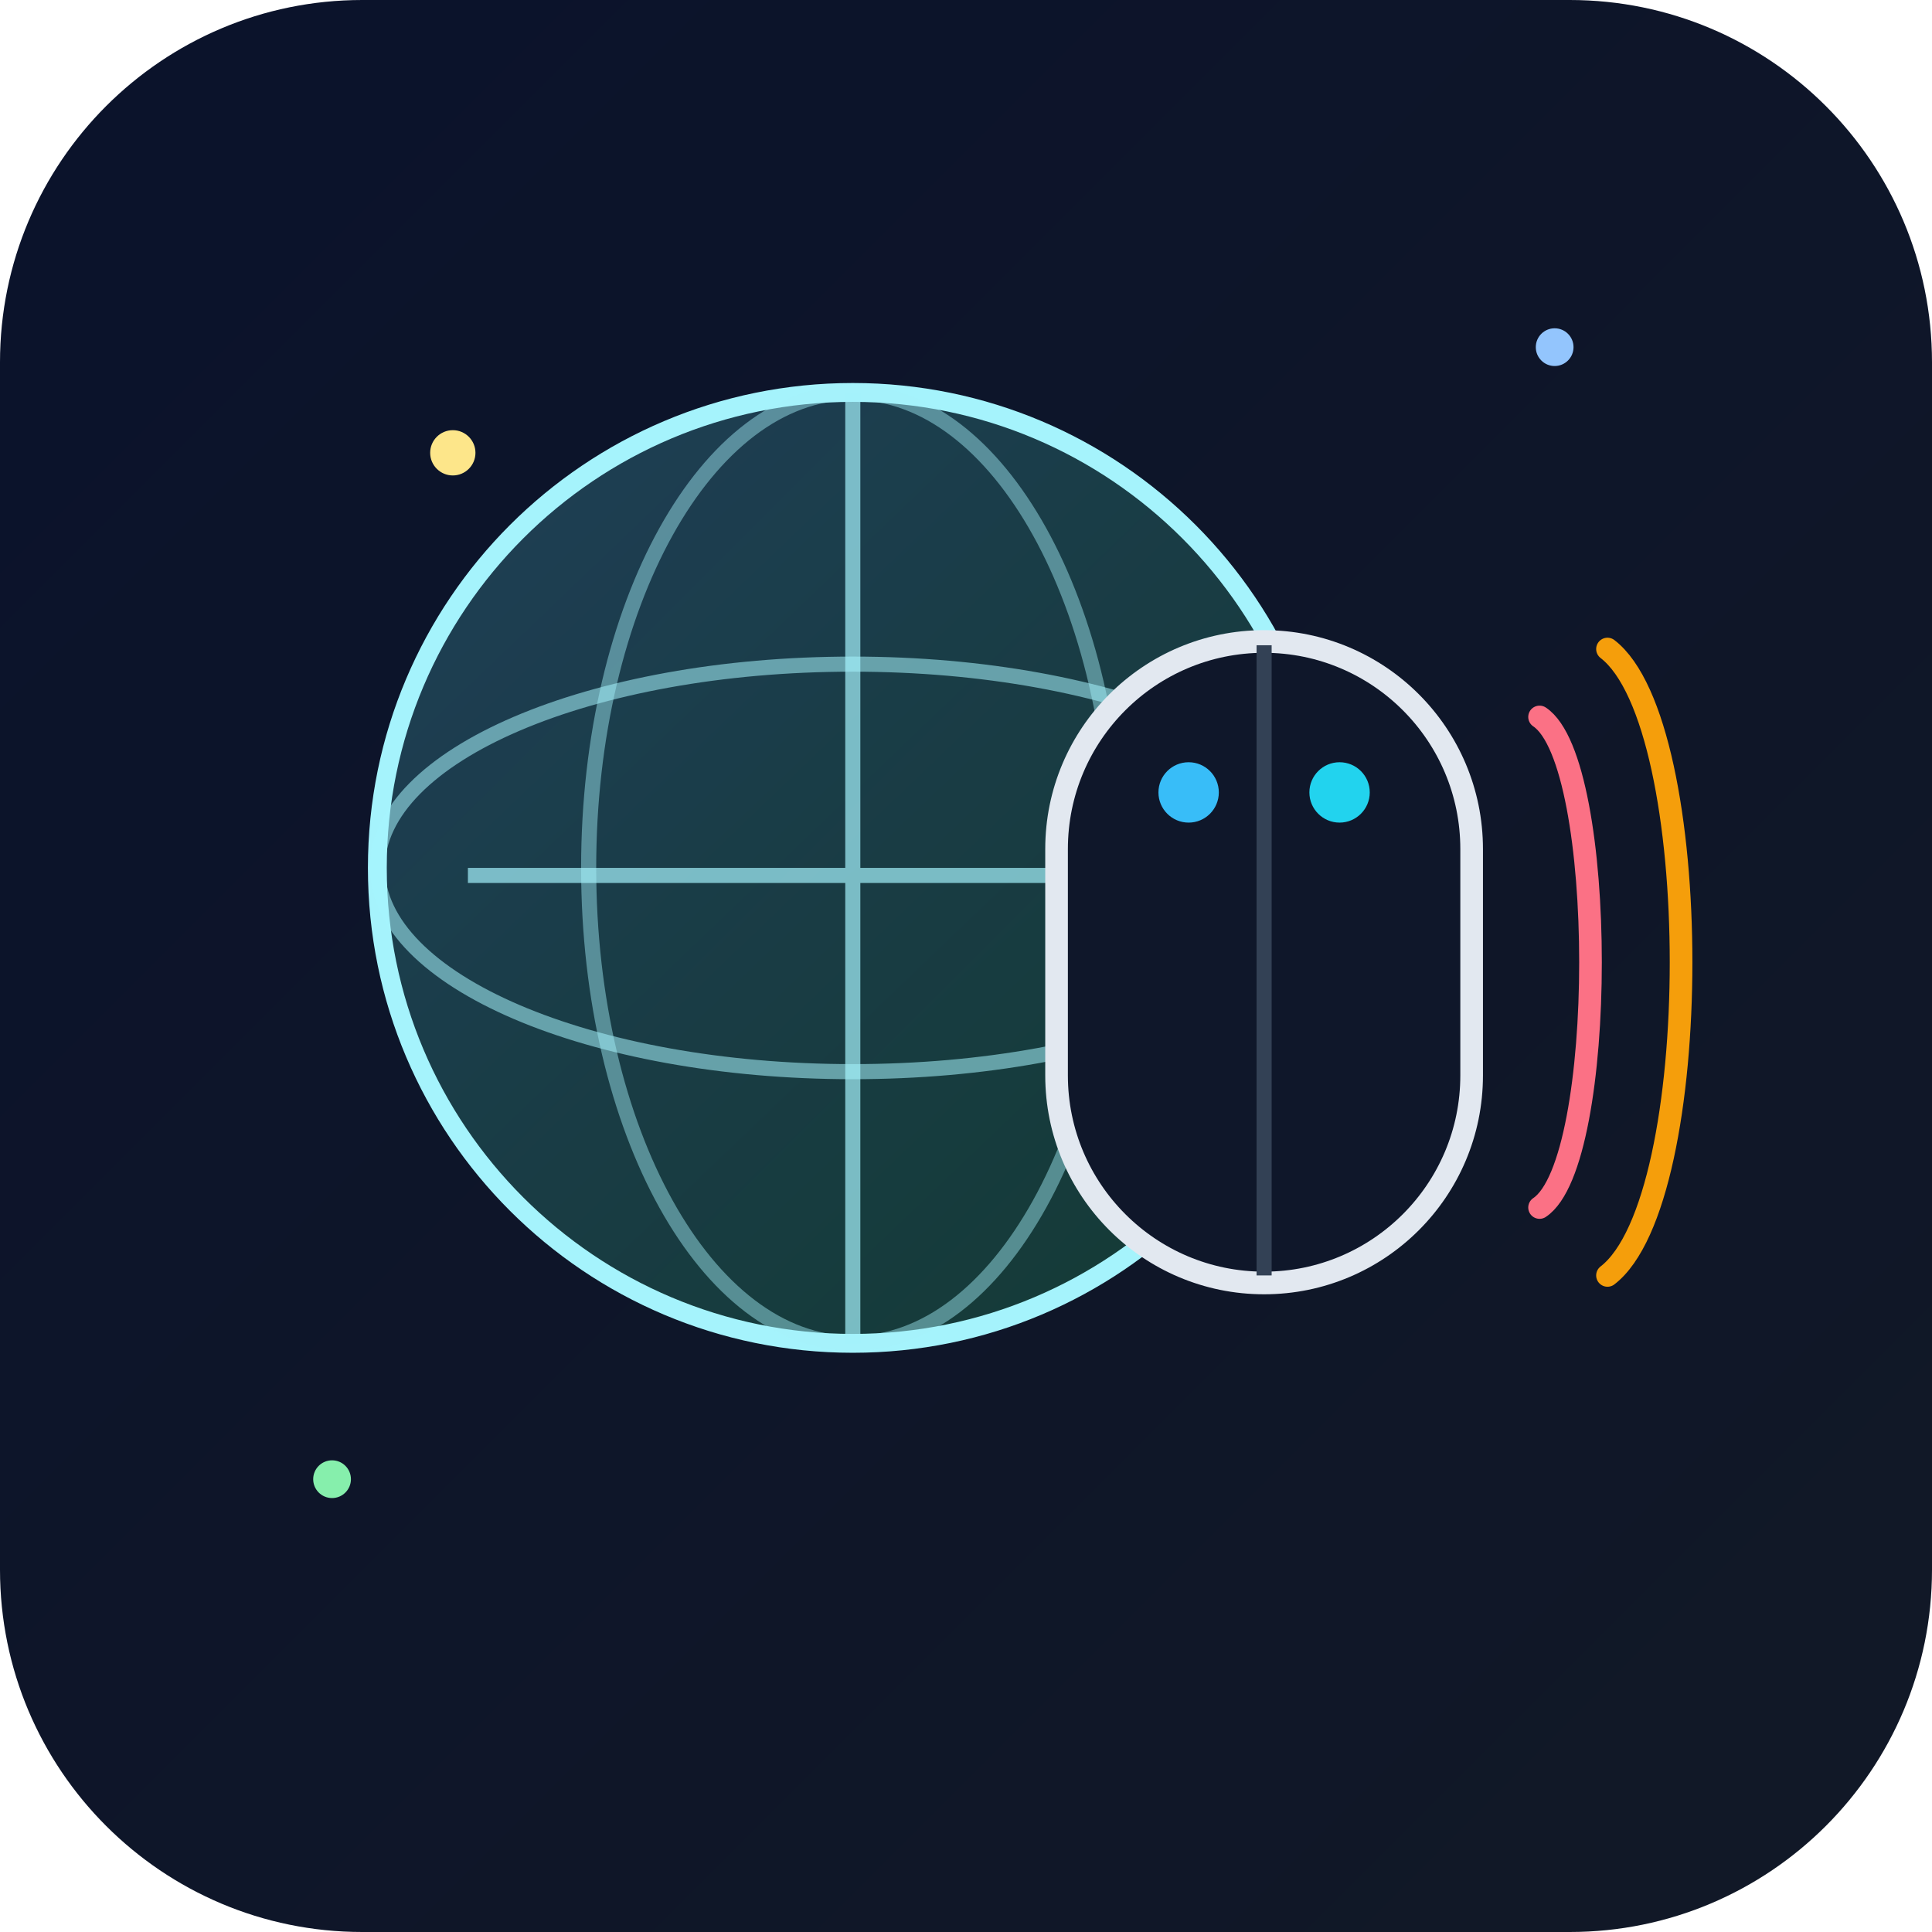
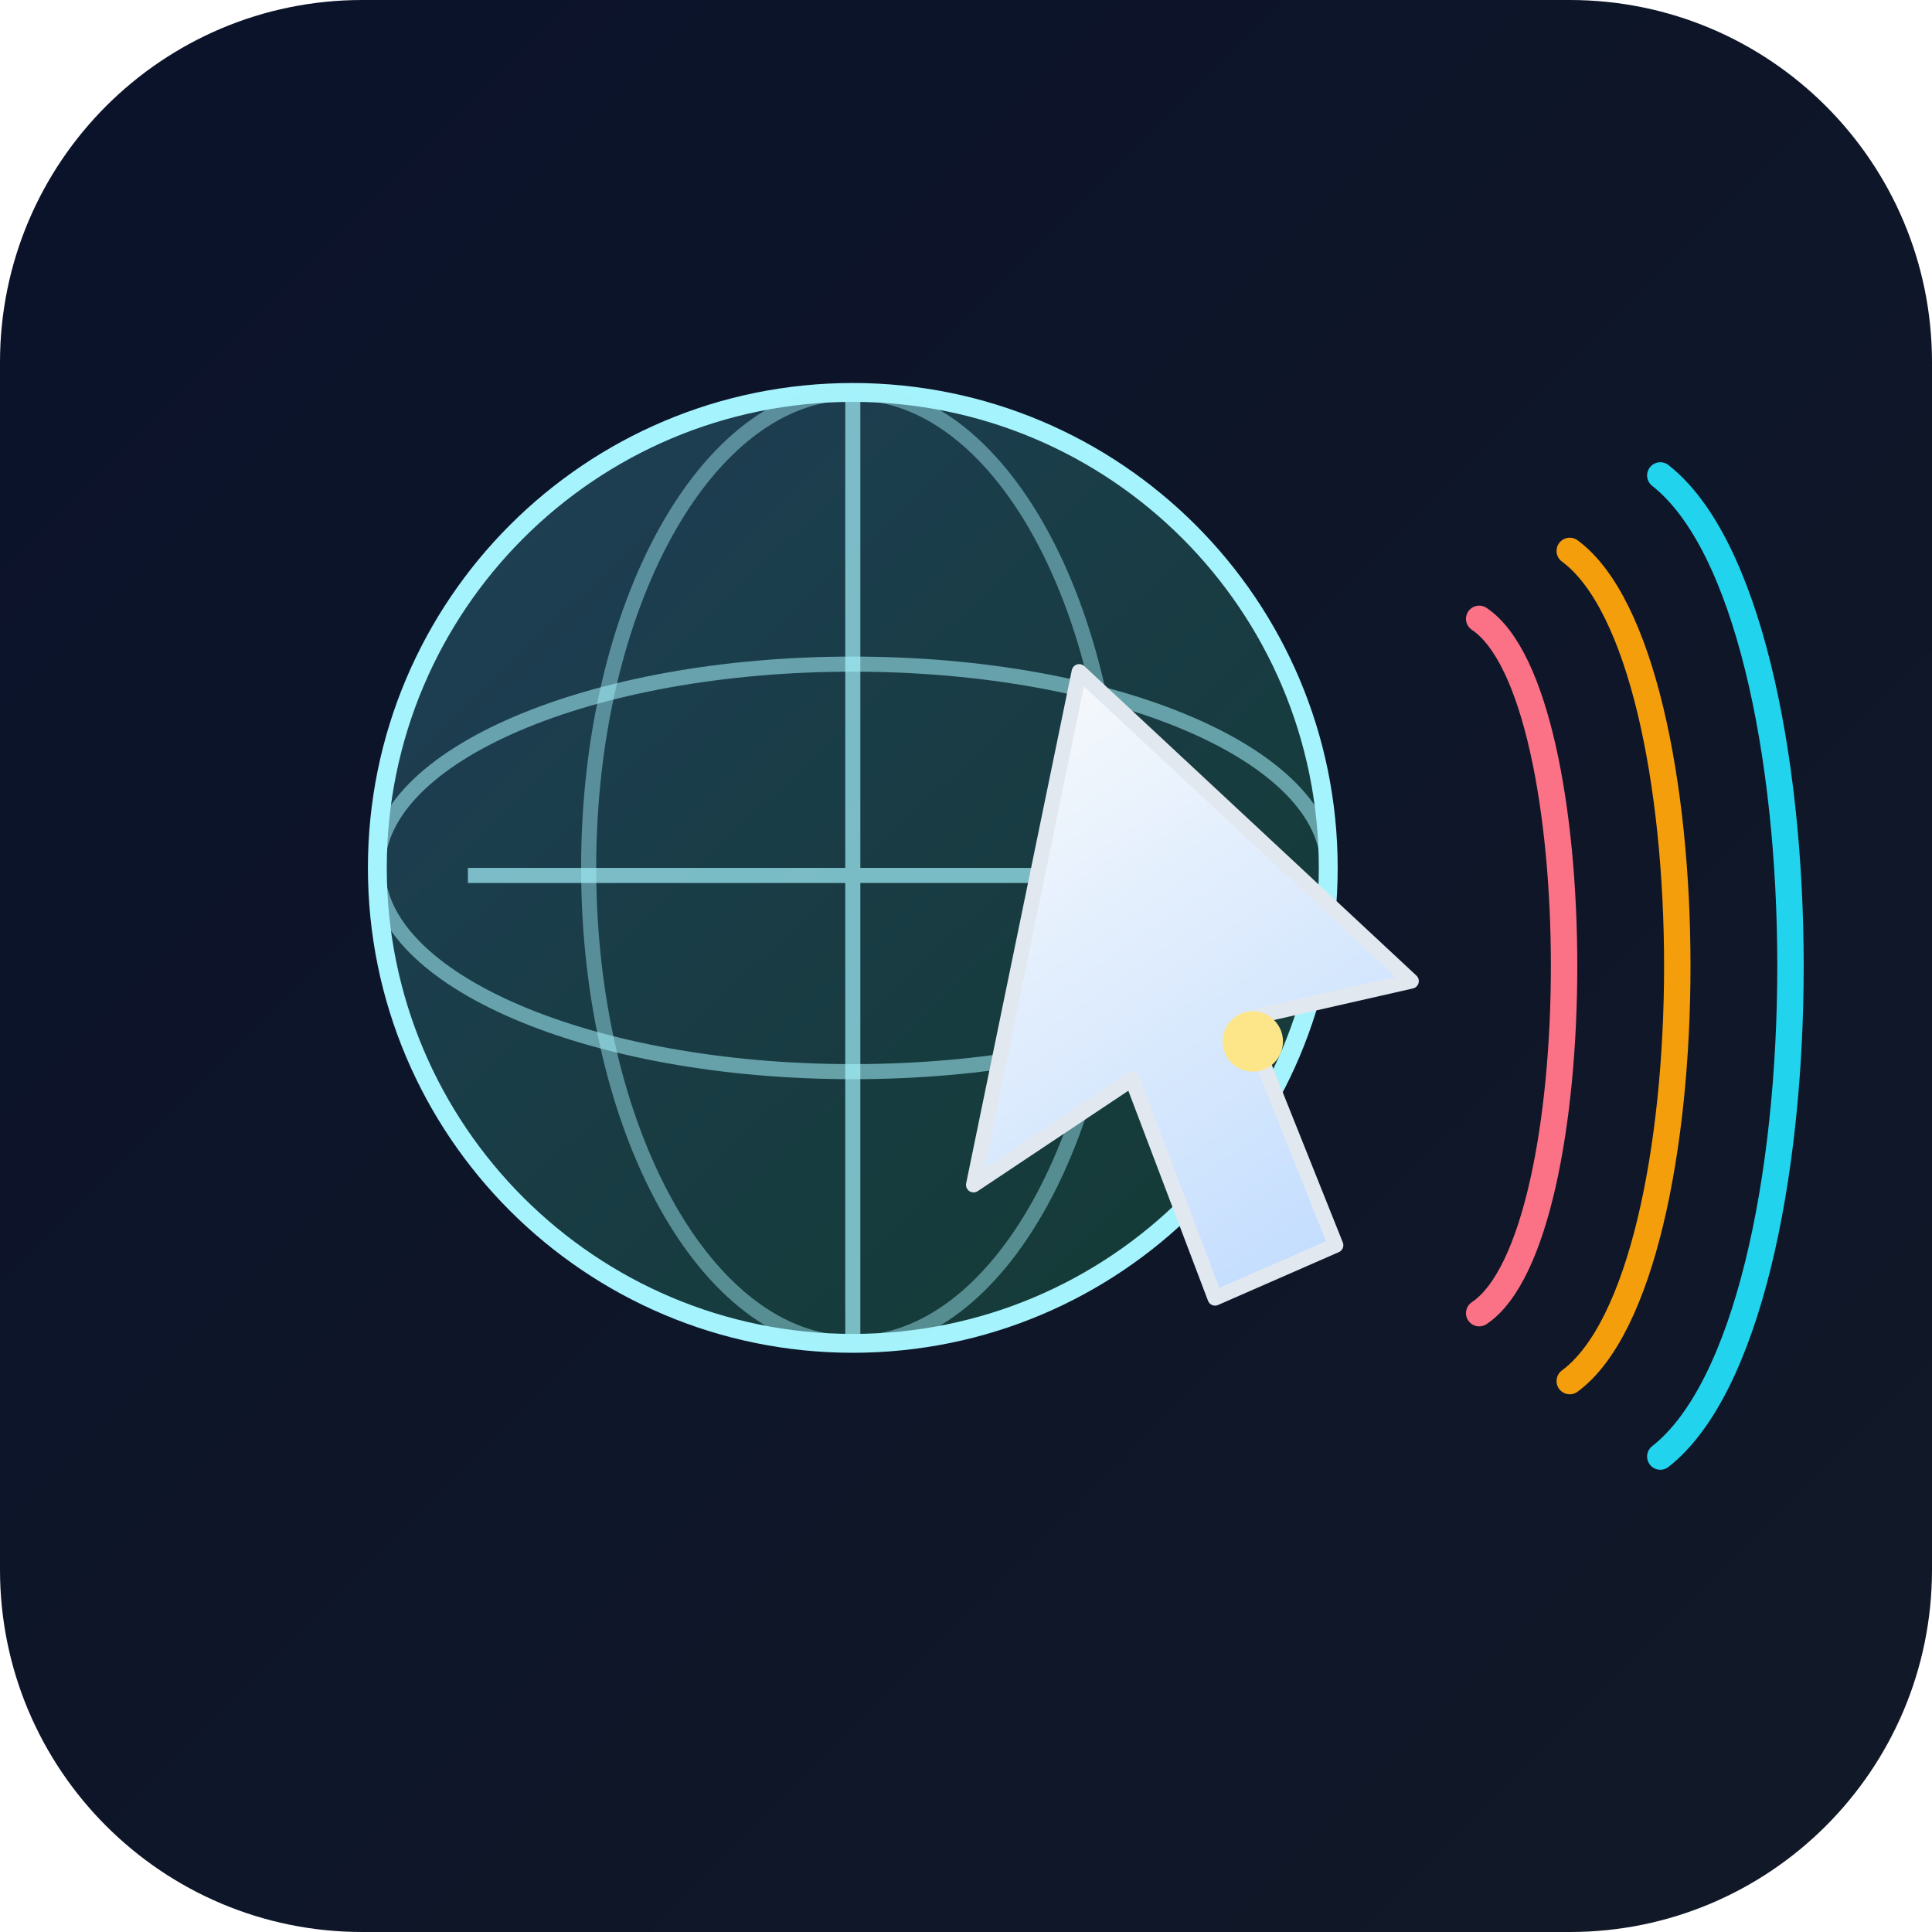
<svg xmlns="http://www.w3.org/2000/svg" width="512" height="512" viewBox="0 0 512 512" fill="none">
  <defs>
    <linearGradient id="bg" x1="40" y1="40" x2="472" y2="472" gradientUnits="userSpaceOnUse">
      <stop stop-color="#0B132B" />
      <stop offset="1" stop-color="#111827" />
    </linearGradient>
    <linearGradient id="earth" x1="140" y1="110" x2="360" y2="340" gradientUnits="userSpaceOnUse">
      <stop stop-color="#67E8F9" />
      <stop offset="1" stop-color="#22C55E" />
    </linearGradient>
+     <linearGradient id="arrow" x1="272" y1="176" x2="380" y2="332" gradientUnits="userSpaceOnUse">
+       <stop stop-color="#F8FAFC" />
+       <stop offset="1" stop-color="#BFDBFE" />
+     </linearGradient>
  </defs>
  <rect width="512" height="512" rx="96" fill="url(#bg)" />
  <circle cx="226" cy="230" r="126" fill="url(#earth)" fill-opacity="0.2" stroke="#A5F3FC" stroke-width="5" />
  <path d="M124 232H328M226 104V356" stroke="#A5F3FC" stroke-opacity="0.7" stroke-width="4" />
  <ellipse cx="226" cy="230" rx="126" ry="54" stroke="#A5F3FC" stroke-opacity="0.55" stroke-width="4" />
  <ellipse cx="226" cy="230" rx="70" ry="126" stroke="#A5F3FC" stroke-opacity="0.45" stroke-width="4" />
-   <rect x="280" y="170" width="110" height="170" rx="55" fill="#0F172A" stroke="#E2E8F0" stroke-width="6" />
-   <line x1="335" y1="171" x2="335" y2="338" stroke="#334155" stroke-width="4" />
-   <circle cx="315" cy="210" r="8" fill="#38BDF8" />
-   <circle cx="355" cy="210" r="8" fill="#22D3EE" />
-   <path d="M408 190C426 202 426 308 408 320" stroke="#FB7185" stroke-width="6" stroke-linecap="round" />
-   <path d="M426 172C452 192 452 318 426 338" stroke="#F59E0B" stroke-width="6" stroke-linecap="round" />
-   <circle cx="120" cy="120" r="6" fill="#FDE68A" />
-   <circle cx="412" cy="92" r="5" fill="#93C5FD" />
-   <circle cx="88" cy="392" r="5" fill="#86EFAC" />
+   <path d="M286 178L374 260L330 270L354 330L322 344L300 286L258 314L286 178Z" fill="url(#arrow)" stroke="#E2E8F0" stroke-width="4" stroke-linejoin="round" />
+   <circle cx="332" cy="276" r="8" fill="#FDE68A" />
+   <path d="M392 164C422 184 422 328 392 348" stroke="#FB7185" stroke-width="7" stroke-linecap="round" />
+   <path d="M416 146C454 174 454 338 416 366" stroke="#F59E0B" stroke-width="7" stroke-linecap="round" />
+   <path d="M440 126C486 162 486 350 440 386" stroke="#22D3EE" stroke-width="7" stroke-linecap="round" />
</svg>
